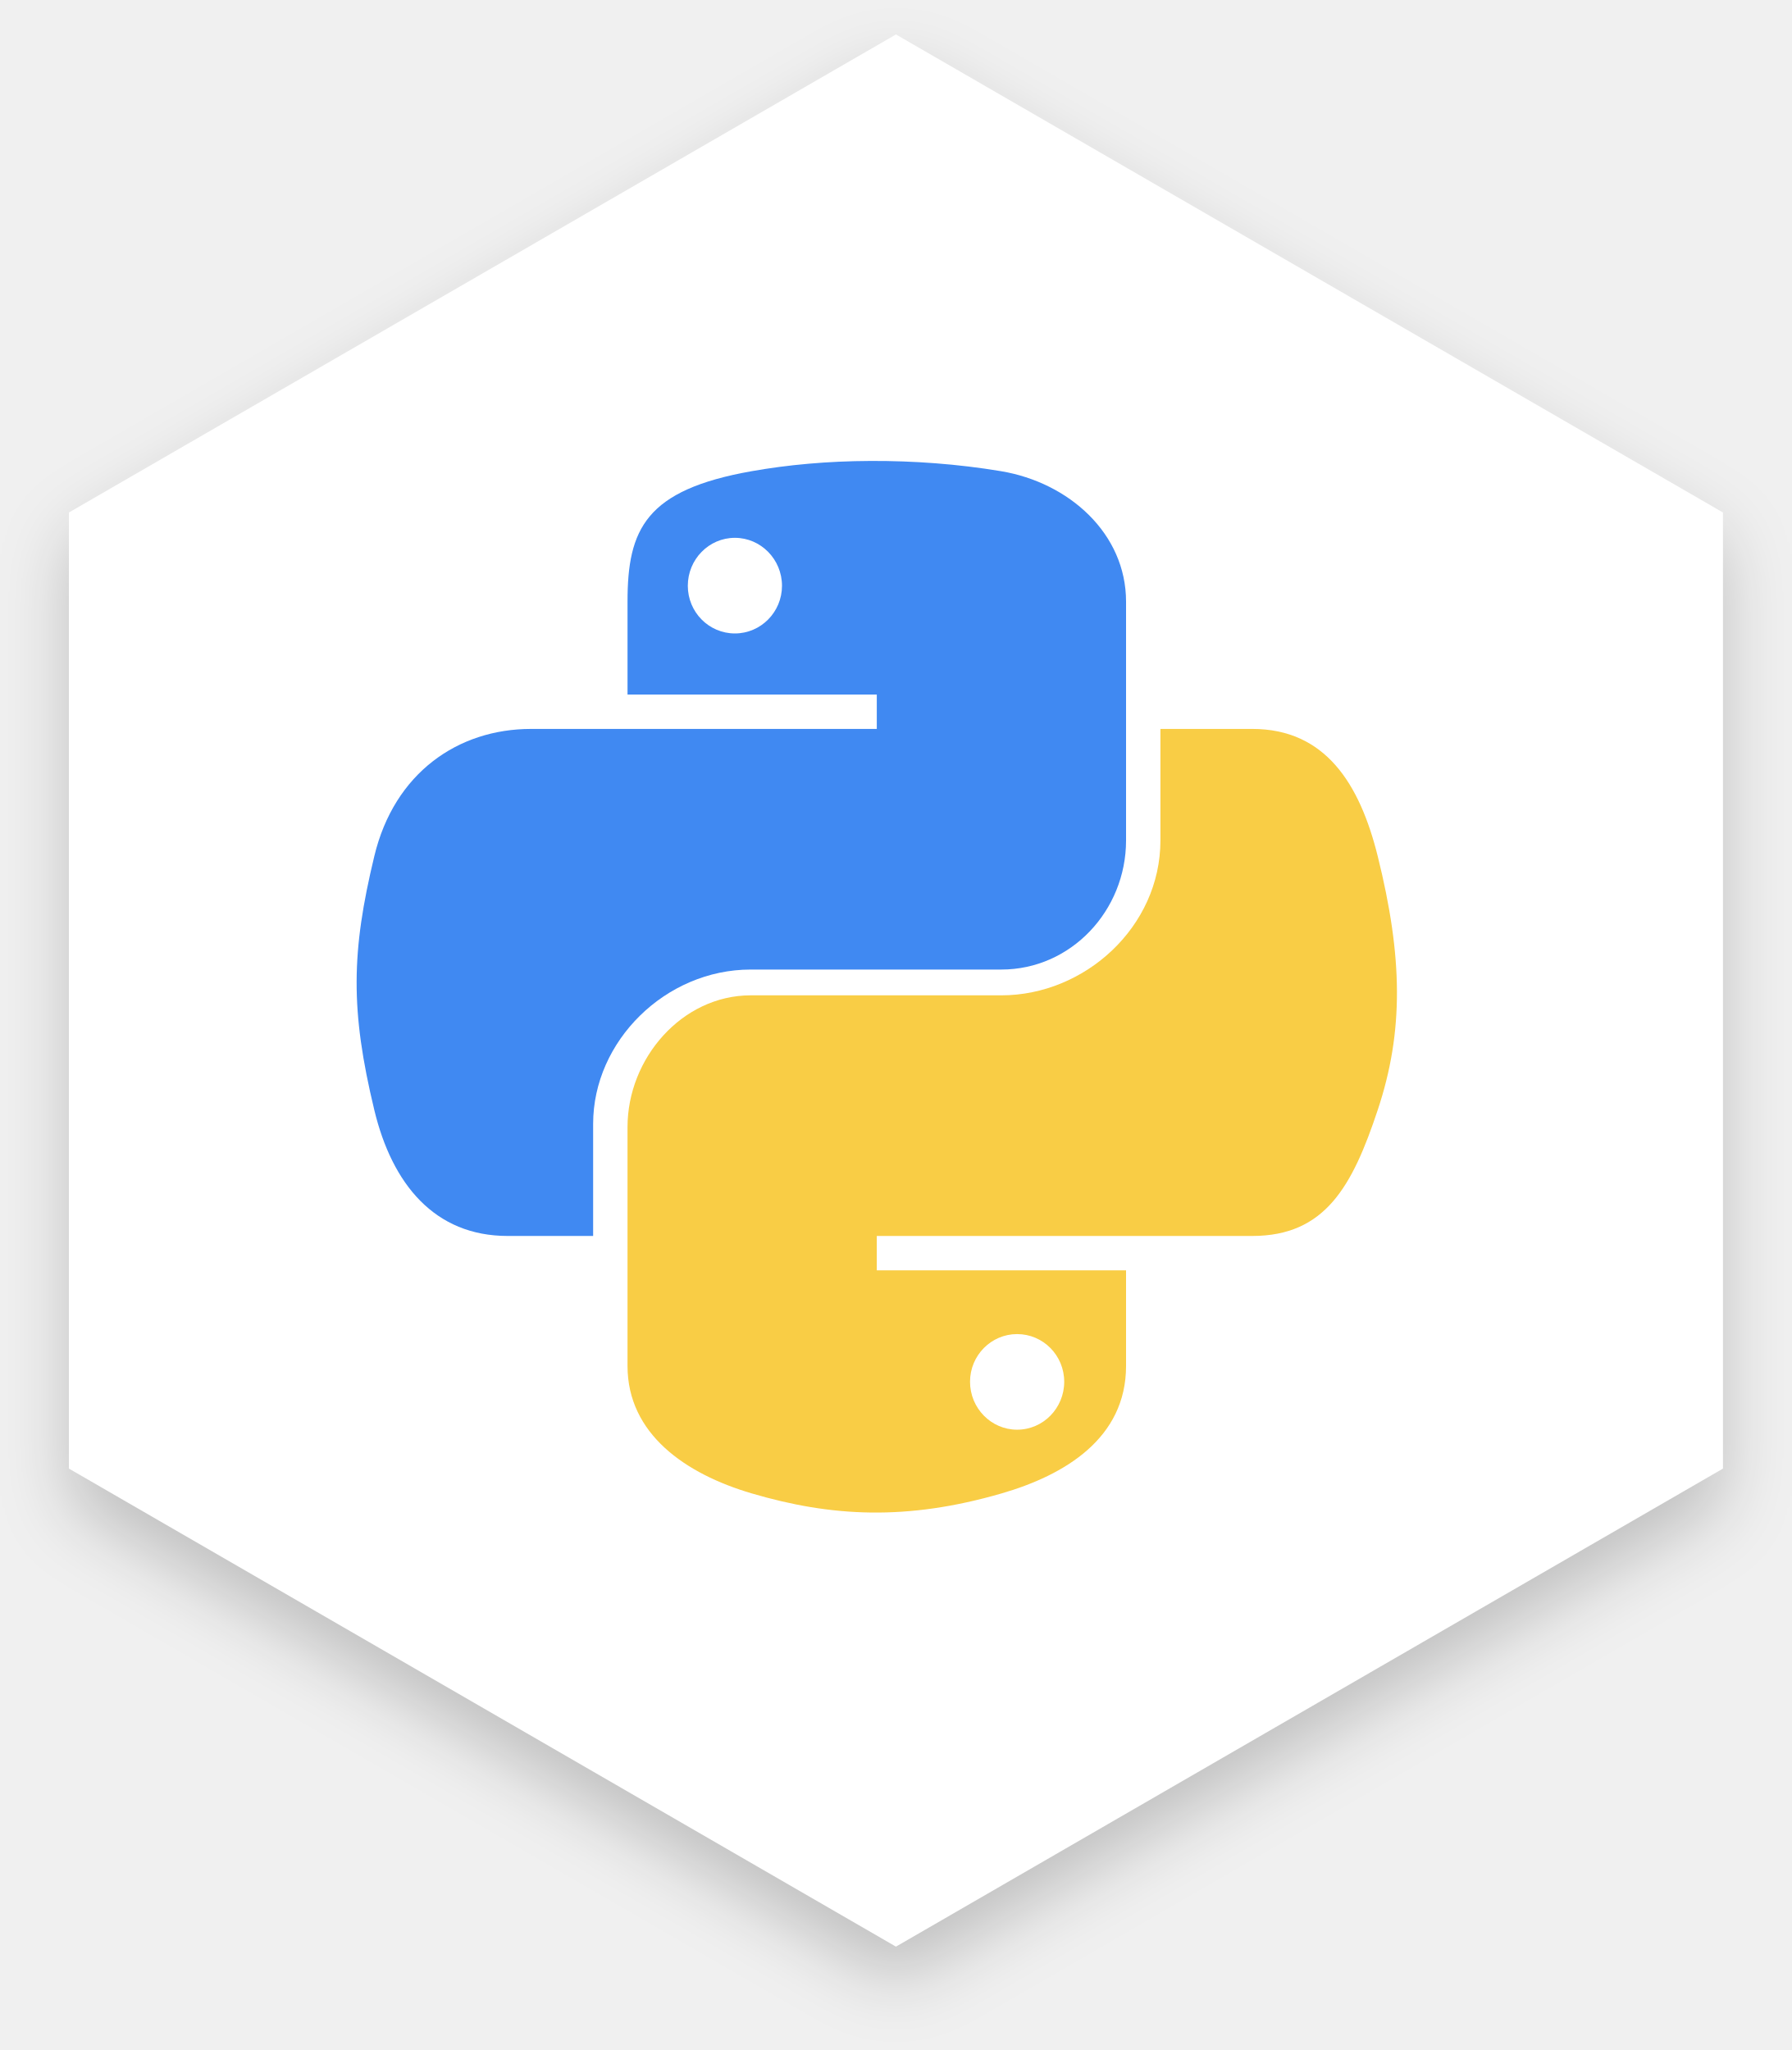
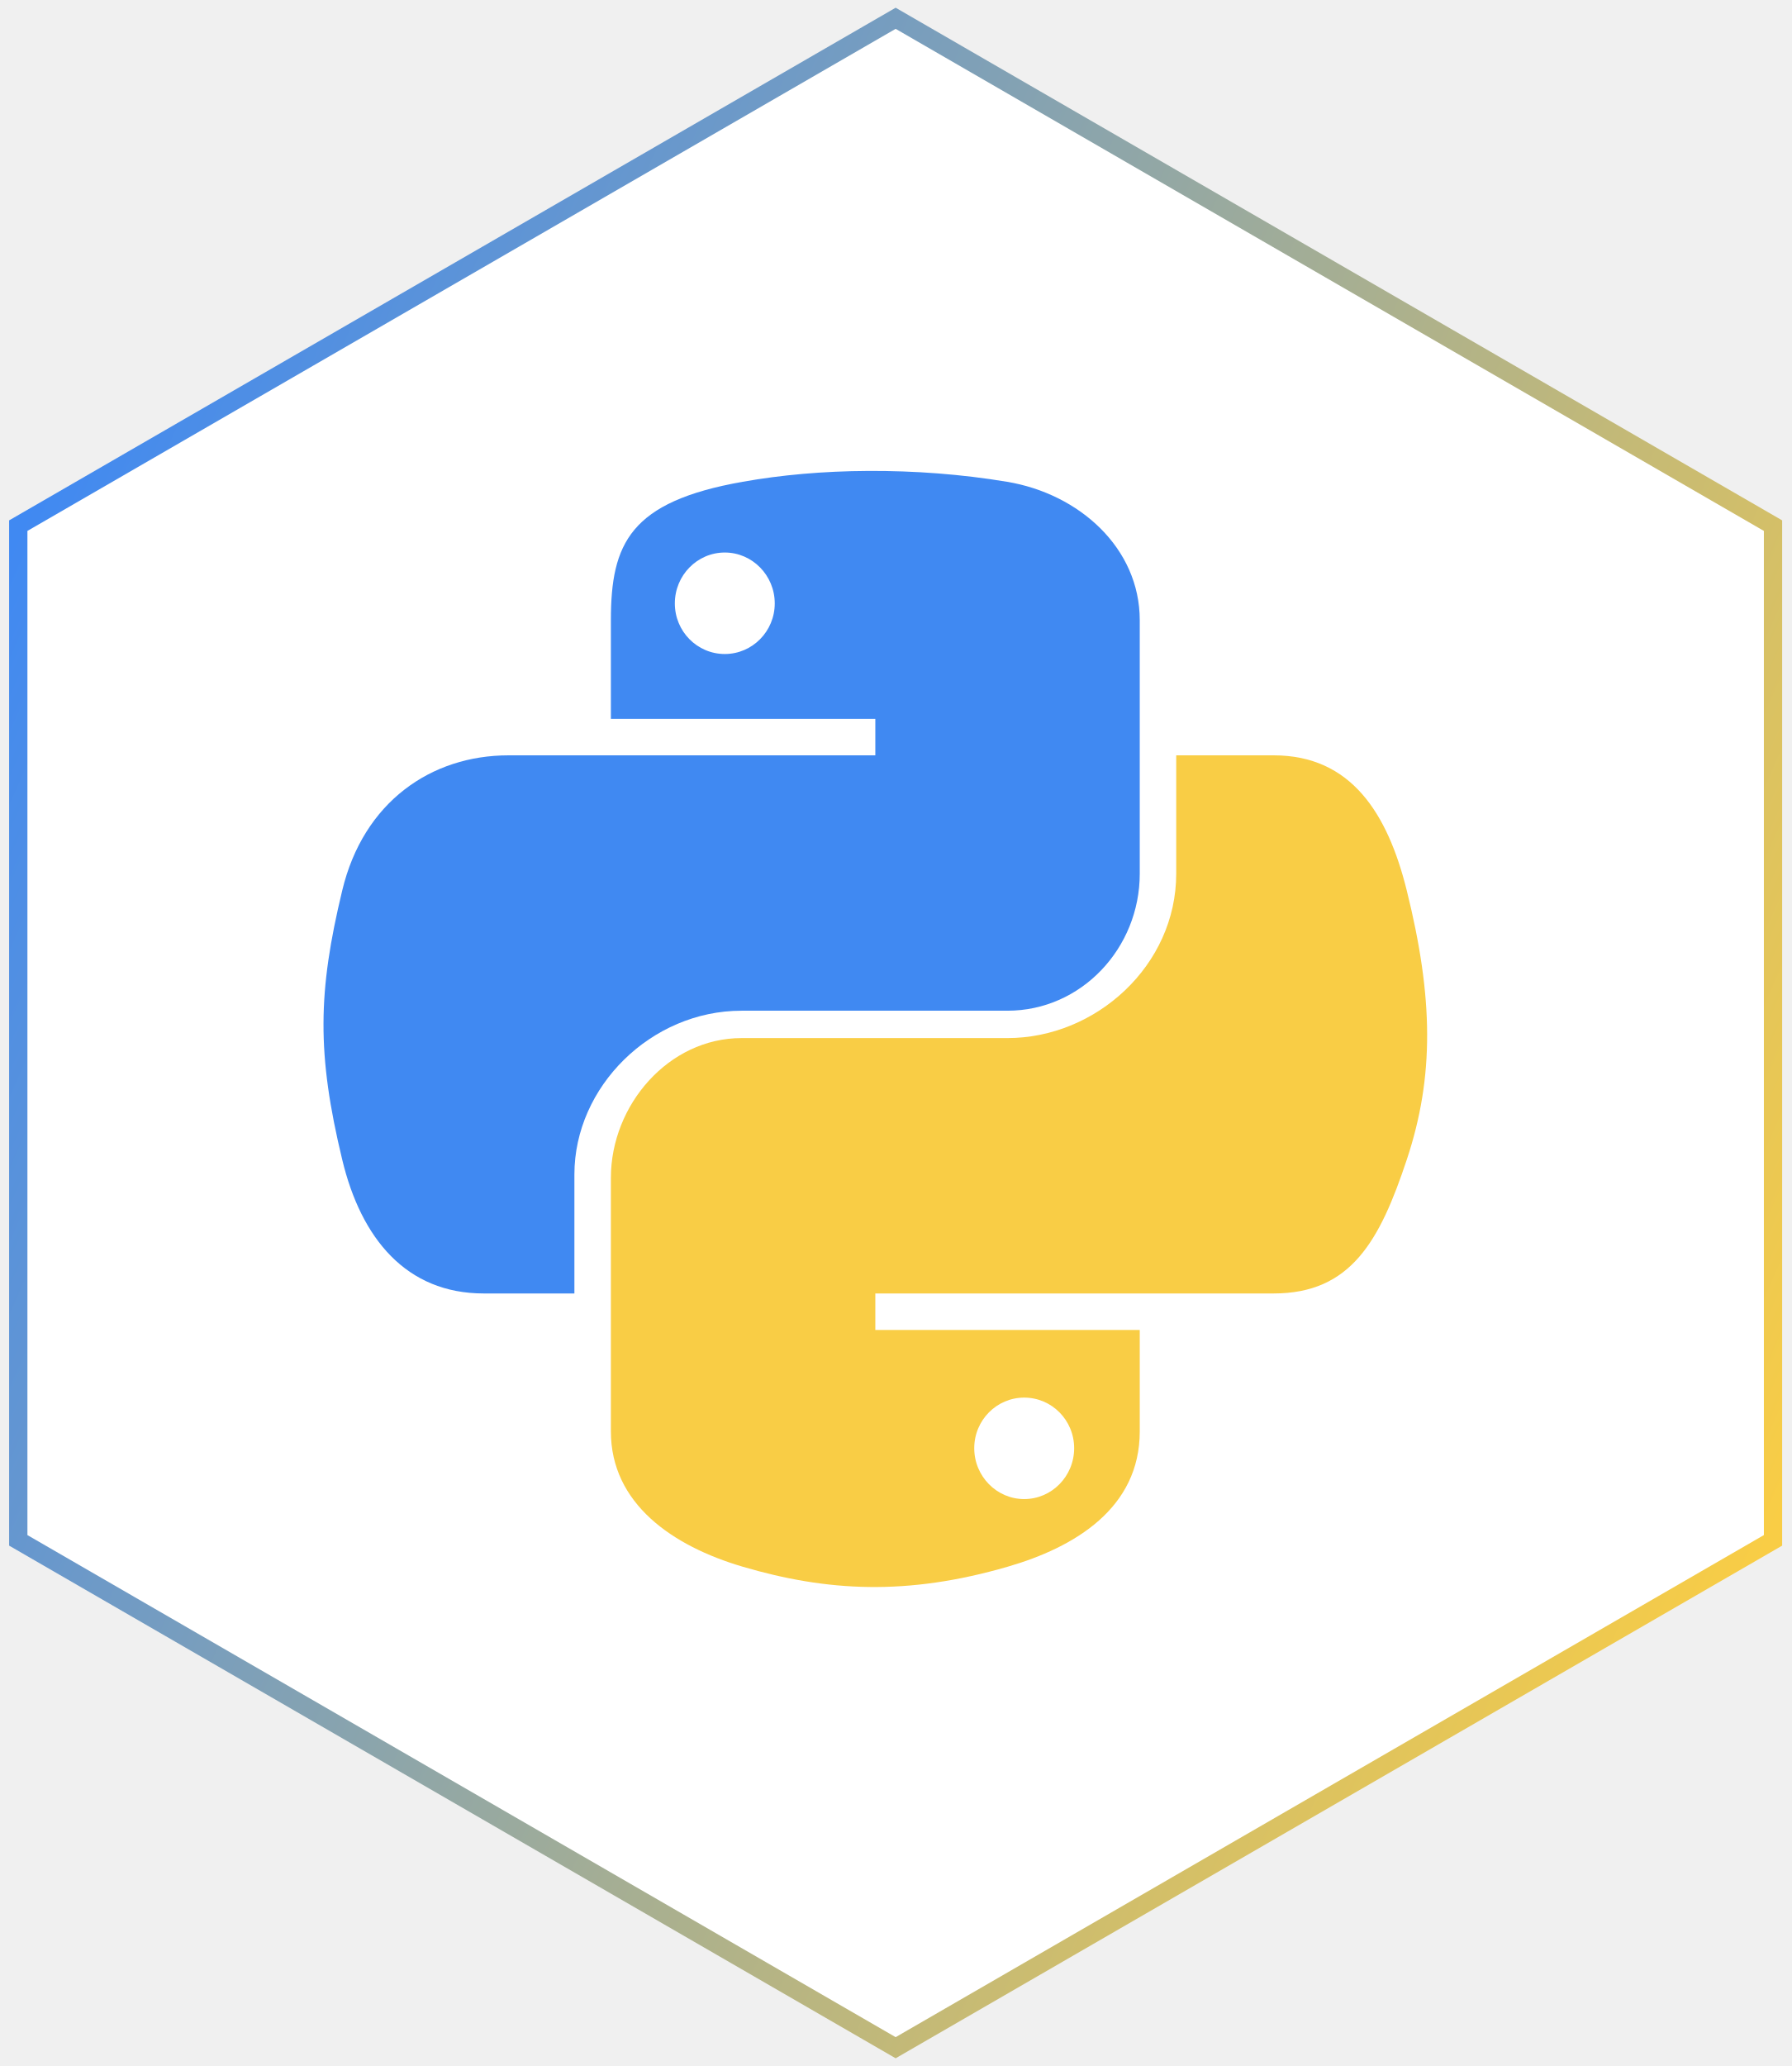
- <svg xmlns="http://www.w3.org/2000/svg" xmlns:xlink="http://www.w3.org/1999/xlink" width="104px" height="119px" viewBox="0 0 104 119" version="1.1">
+ <svg xmlns="http://www.w3.org/2000/svg" width="98px" height="113px" viewBox="0 0 98 113" version="1.1">
  <defs>
-     <polygon id="path-1" points="48 0 96 27.75 96 83.25 48 111 -2.3581137e-12 83.25 -2.38919995e-12 27.75" />
-     <filter x="-50%" y="-50%" width="200%" height="200%" filterUnits="objectBoundingBox" id="filter-2">
-       <feOffset dx="0" dy="2" in="SourceAlpha" result="shadowOffsetOuter1" />
-       <feGaussianBlur stdDeviation="2" in="shadowOffsetOuter1" result="shadowBlurOuter1" />
-       <feColorMatrix values="0 0 0 0 0   0 0 0 0 0   0 0 0 0 0  0 0 0 0.2 0" type="matrix" in="shadowBlurOuter1" />
-     </filter>
+     <linearGradient x1="0%" y1="24.441%" x2="100%" y2="75.39%" id="linearGradient-1">
+       <stop stop-color="#4089F2" offset="0%" />
+       <stop stop-color="#F9CD45" offset="100%" />
+     </linearGradient>
  </defs>
  <g id="Page-1" stroke="none" stroke-width="1" fill="none" fill-rule="evenodd">
-     <g id="DesktopHD_Round7_ClientGuides-Copy" transform="translate(-546, -1264)">
+     <g id="DesktopHD_Round7_ClientGuides-Copy" transform="translate(-549, -1265)">
      <g id="clients-copy" transform="translate(389, 1067)">
        <g id="row1">
          <g id="python" transform="translate(161, 199)">
-             <g id="Polygon">
-               <use fill="black" fill-opacity="1" filter="url(#filter-2)" xlink:href="#path-1" />
-               <use fill="#FFFFFF" fill-rule="evenodd" xlink:href="#path-1" />
-             </g>
+             <polygon id="Polygon" stroke="url(#linearGradient-1)" stroke-linecap="round" fill="#FFFFFF" points="48 0 96 27.75 96 83.25 48 111 -2.3581137e-12 83.25 -2.38919995e-12 27.75" />
            <g transform="translate(16, 24)">
              <g id="bot" transform="translate(16.12195, 16.12195)">
                <path d="M43.84,7.58 C42.794,3.366 40.796,0.191 36.557,0.191 L31.228,0.191 L31.228,6.667 C31.228,11.681 26.841,15.656 21.994,15.656 L7.448,15.656 C3.463,15.656 0.299,19.311 0.299,23.302 L0.299,37.17 C0.299,41.116 3.664,43.438 7.513,44.57 C12.124,45.926 16.49,46.17 22.006,44.57 C25.672,43.508 29.233,41.372 29.233,37.17 L29.233,31.62 L14.766,31.62 L14.766,29.624 L36.557,29.624 C40.79,29.624 42.367,26.743 43.84,22.311 C45.36,17.749 45.295,13.432 43.84,7.58 L43.84,7.58 Z" id="Path" fill="#F9CD45" />
                <path d="M22.91,35.32 C24.42,35.32 25.644,36.556 25.644,38.087 C25.644,39.621 24.421,40.87 22.91,40.87 C21.406,40.87 20.178,39.622 20.178,38.087 C20.178,36.556 21.406,35.32 22.91,35.32 L22.91,35.32 Z" id="Path" fill="#FFFFFF" />
              </g>
              <g id="top">
                <path d="M23.569,30.281 L38.116,30.281 C42.165,30.281 45.355,26.855 45.355,22.789 L45.355,8.922 C45.355,4.975 42.046,2.009 38.094,1.351 C35.593,0.934 33.008,0.745 30.518,0.757 C28.028,0.768 25.723,0.98 23.631,1.351 C17.467,2.439 16.421,4.719 16.421,8.922 L16.421,14.318 L30.888,14.318 L30.888,16.313 L10.822,16.313 C6.589,16.313 2.883,18.861 1.724,23.702 C0.386,29.249 0.327,32.641 1.724,38.433 C2.759,42.744 5.231,45.746 9.464,45.746 L14.425,45.746 L14.425,39.237 C14.425,34.429 18.63,30.281 23.569,30.281 L23.569,30.281 Z" id="Path" fill="#4089F2" />
                <path d="M22.653,10.771 C21.143,10.771 19.92,9.534 19.92,8.005 C19.92,6.469 21.143,5.22 22.653,5.22 C24.157,5.22 25.386,6.469 25.386,8.005 C25.385,9.534 24.156,10.771 22.653,10.771 L22.653,10.771 Z" id="Path" fill="#FFFFFF" />
              </g>
            </g>
          </g>
        </g>
      </g>
    </g>
  </g>
</svg>
